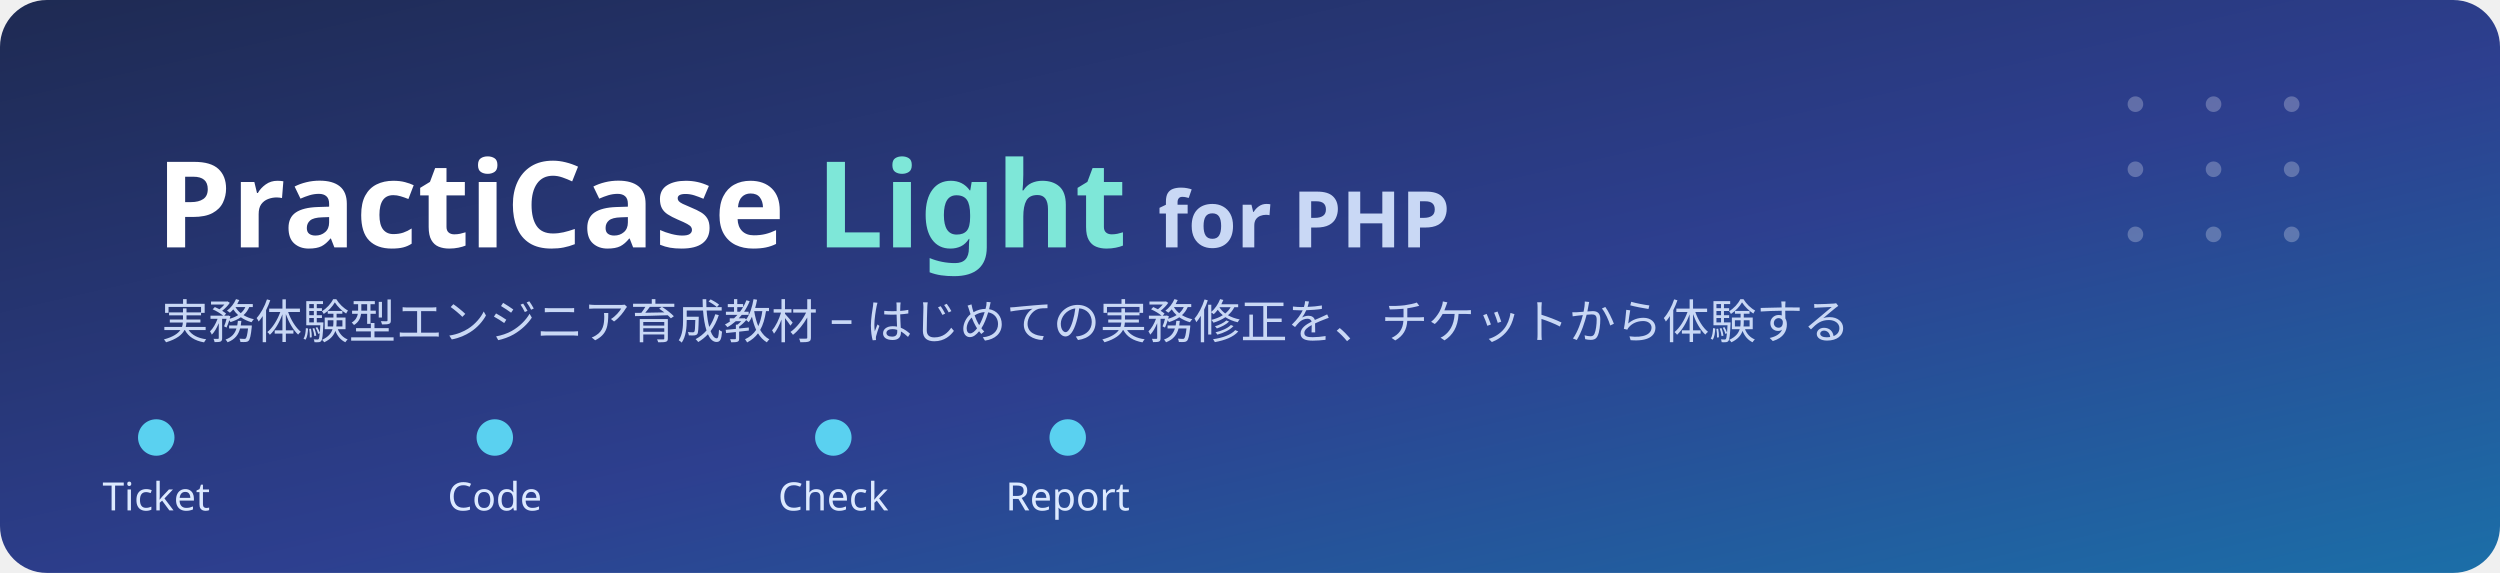
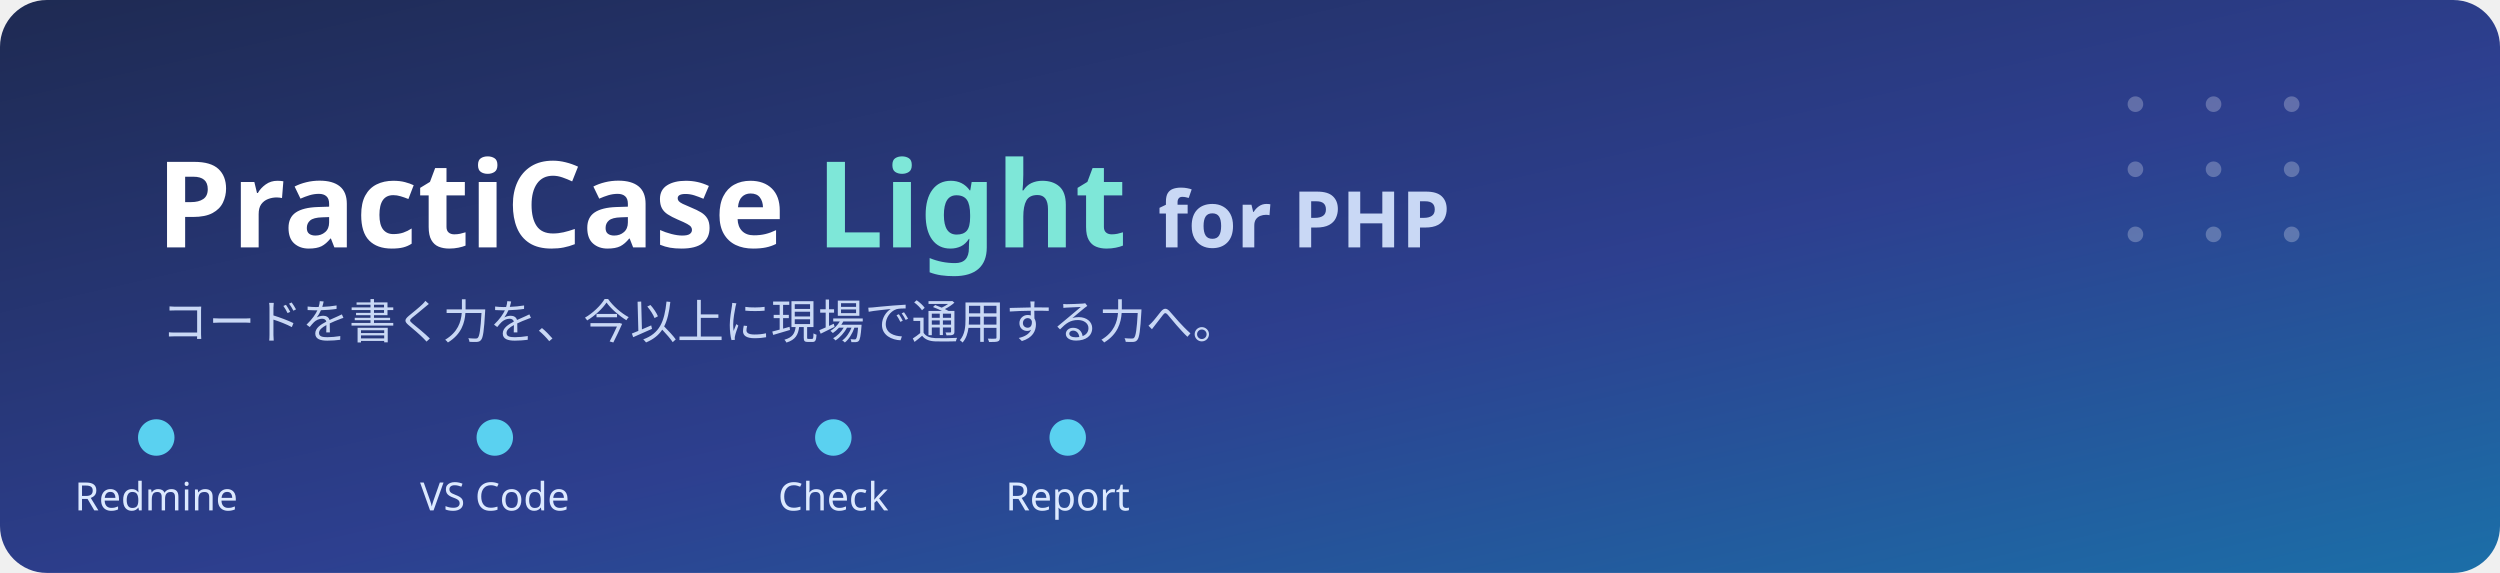
<svg xmlns="http://www.w3.org/2000/svg" viewBox="0 0 960 220">
  <defs>
    <linearGradient id="bg" x1="0%" y1="0%" x2="100%" y2="100%">
      <stop offset="0%" stop-color="#1e2a52" />
      <stop offset="55%" stop-color="#2d3f8f" />
      <stop offset="100%" stop-color="#1b6fa8" />
    </linearGradient>
    <linearGradient id="accent" x1="0%" y1="0%" x2="100%" y2="0%">
      <stop offset="0%" stop-color="#7ee7d8" />
      <stop offset="100%" stop-color="#5ad1f0" />
    </linearGradient>
  </defs>
  <rect width="960" height="220" rx="18" fill="url(#bg)" />
  <g opacity="0.25" fill="#ffffff">
    <circle cx="820" cy="40" r="3" />
    <circle cx="850" cy="40" r="3" />
    <circle cx="880" cy="40" r="3" />
    <circle cx="820" cy="65" r="3" />
    <circle cx="850" cy="65" r="3" />
    <circle cx="880" cy="65" r="3" />
    <circle cx="820" cy="90" r="3" />
    <circle cx="850" cy="90" r="3" />
    <circle cx="880" cy="90" r="3" />
  </g>
  <g stroke="url(#accent)" stroke-width="3" fill="none" opacity="0.9" stroke-linecap="round">
    <path d="M 60 168 L 150 168" />
    <path d="M 190 168 L 280 168" />
    <path d="M 320 168 L 410 168" />
  </g>
  <g fill="#5ad1f0">
    <circle cx="60" cy="168" r="7" />
    <circle cx="190" cy="168" r="7" />
    <circle cx="320" cy="168" r="7" />
    <circle cx="410" cy="168" r="7" />
  </g>
  <g font-family="Segoe UI, Yu Gothic UI, sans-serif" font-size="15" fill="#dce9ff">
-     <text x="60" y="196" text-anchor="middle">Ticket</text>
-     <text x="190" y="196" text-anchor="middle">Code</text>
+     <text x="60" y="196" text-anchor="middle">Redmine</text>
+     <text x="190" y="196" text-anchor="middle">VS Code</text>
    <text x="320" y="196" text-anchor="middle">Check</text>
    <text x="410" y="196" text-anchor="middle">Report</text>
  </g>
  <text x="60" y="95" font-family="Segoe UI, Yu Gothic UI, sans-serif" font-size="46" font-weight="700" fill="#ffffff">
    PractiCase <tspan fill="#7ee7d8">Light</tspan>
    <tspan font-size="30" fill="#c9d8f5">for PHP</tspan>
  </text>
  <text x="62" y="130" font-family="Segoe UI, Yu Gothic UI, sans-serif" font-size="18" fill="#c9d8f5">
-     実務体験型エンジニア育成教材 – はじめての実務修正を、チケットから体験する
+     コードを書く力を、今以上に現場で通用する力へ。
  </text>
</svg>
